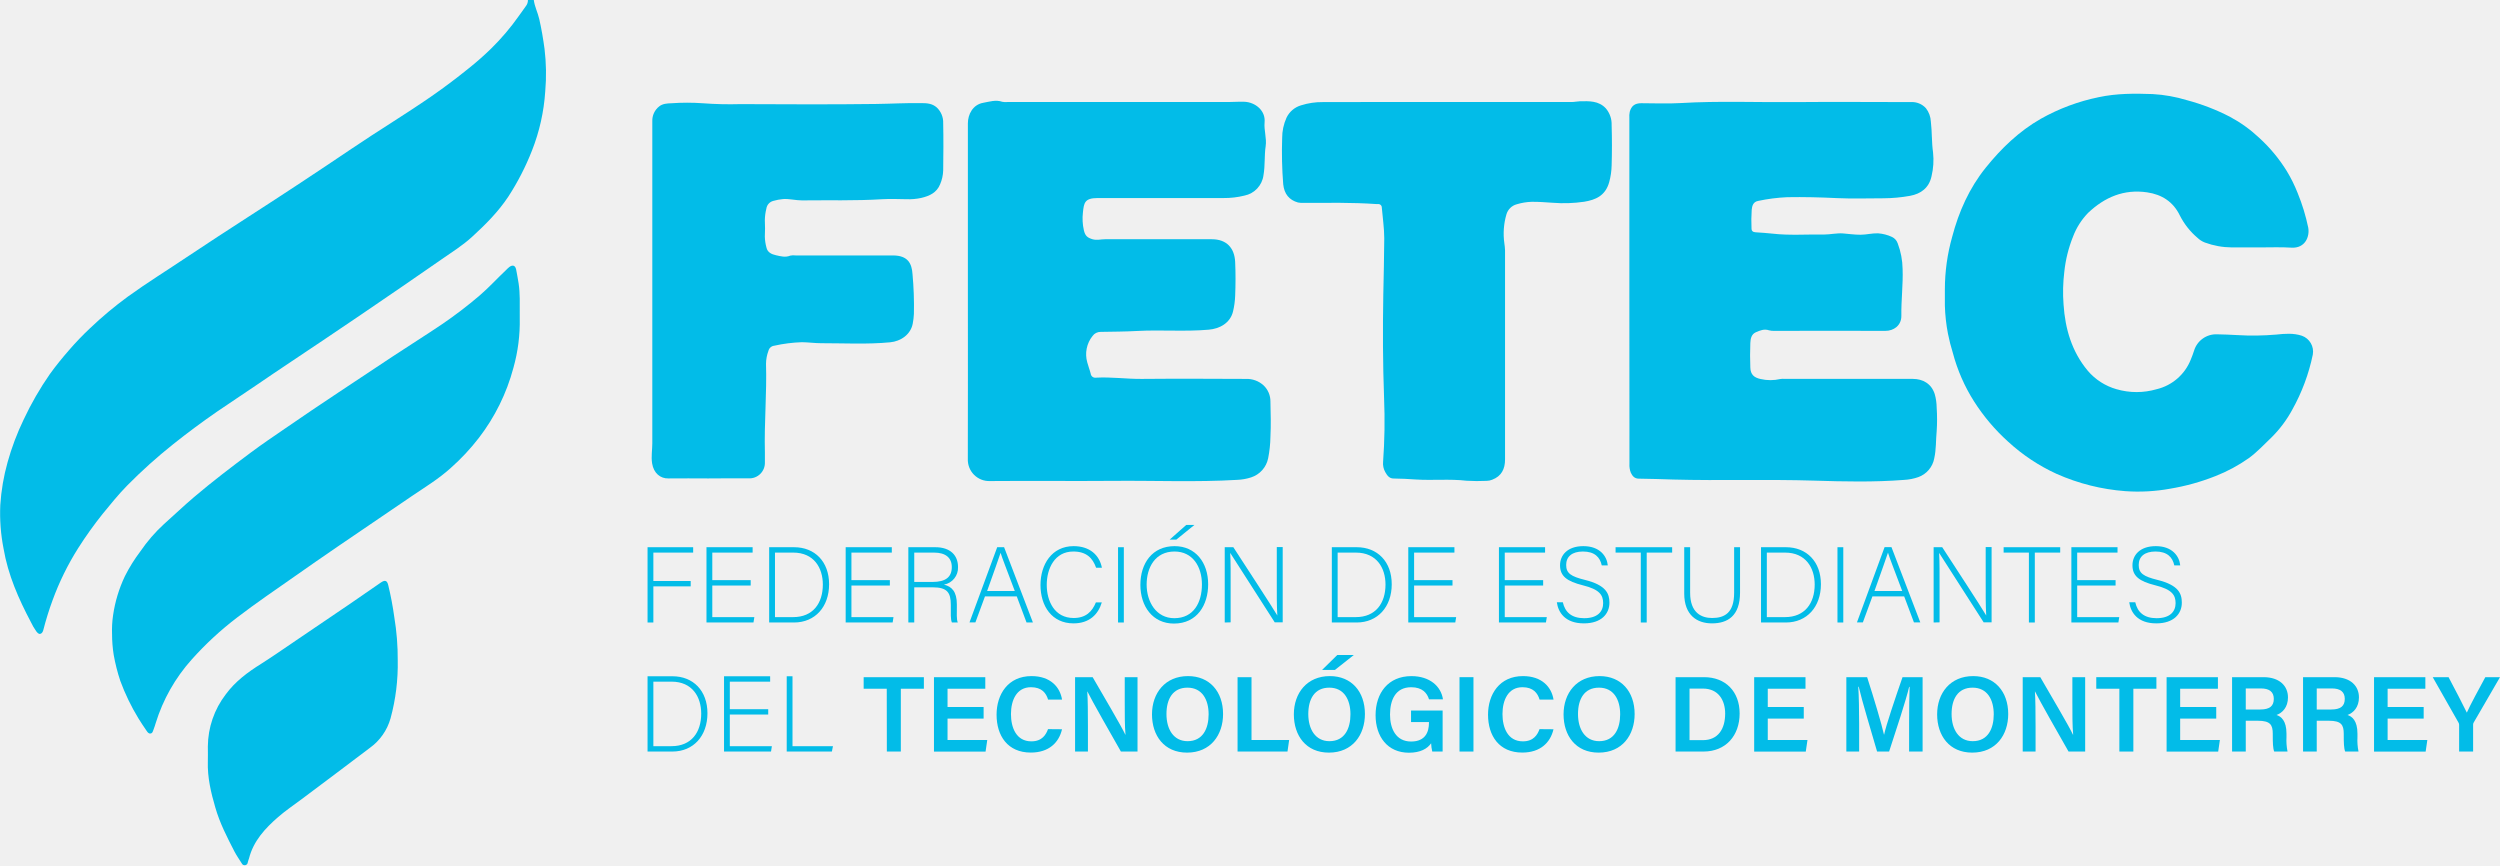
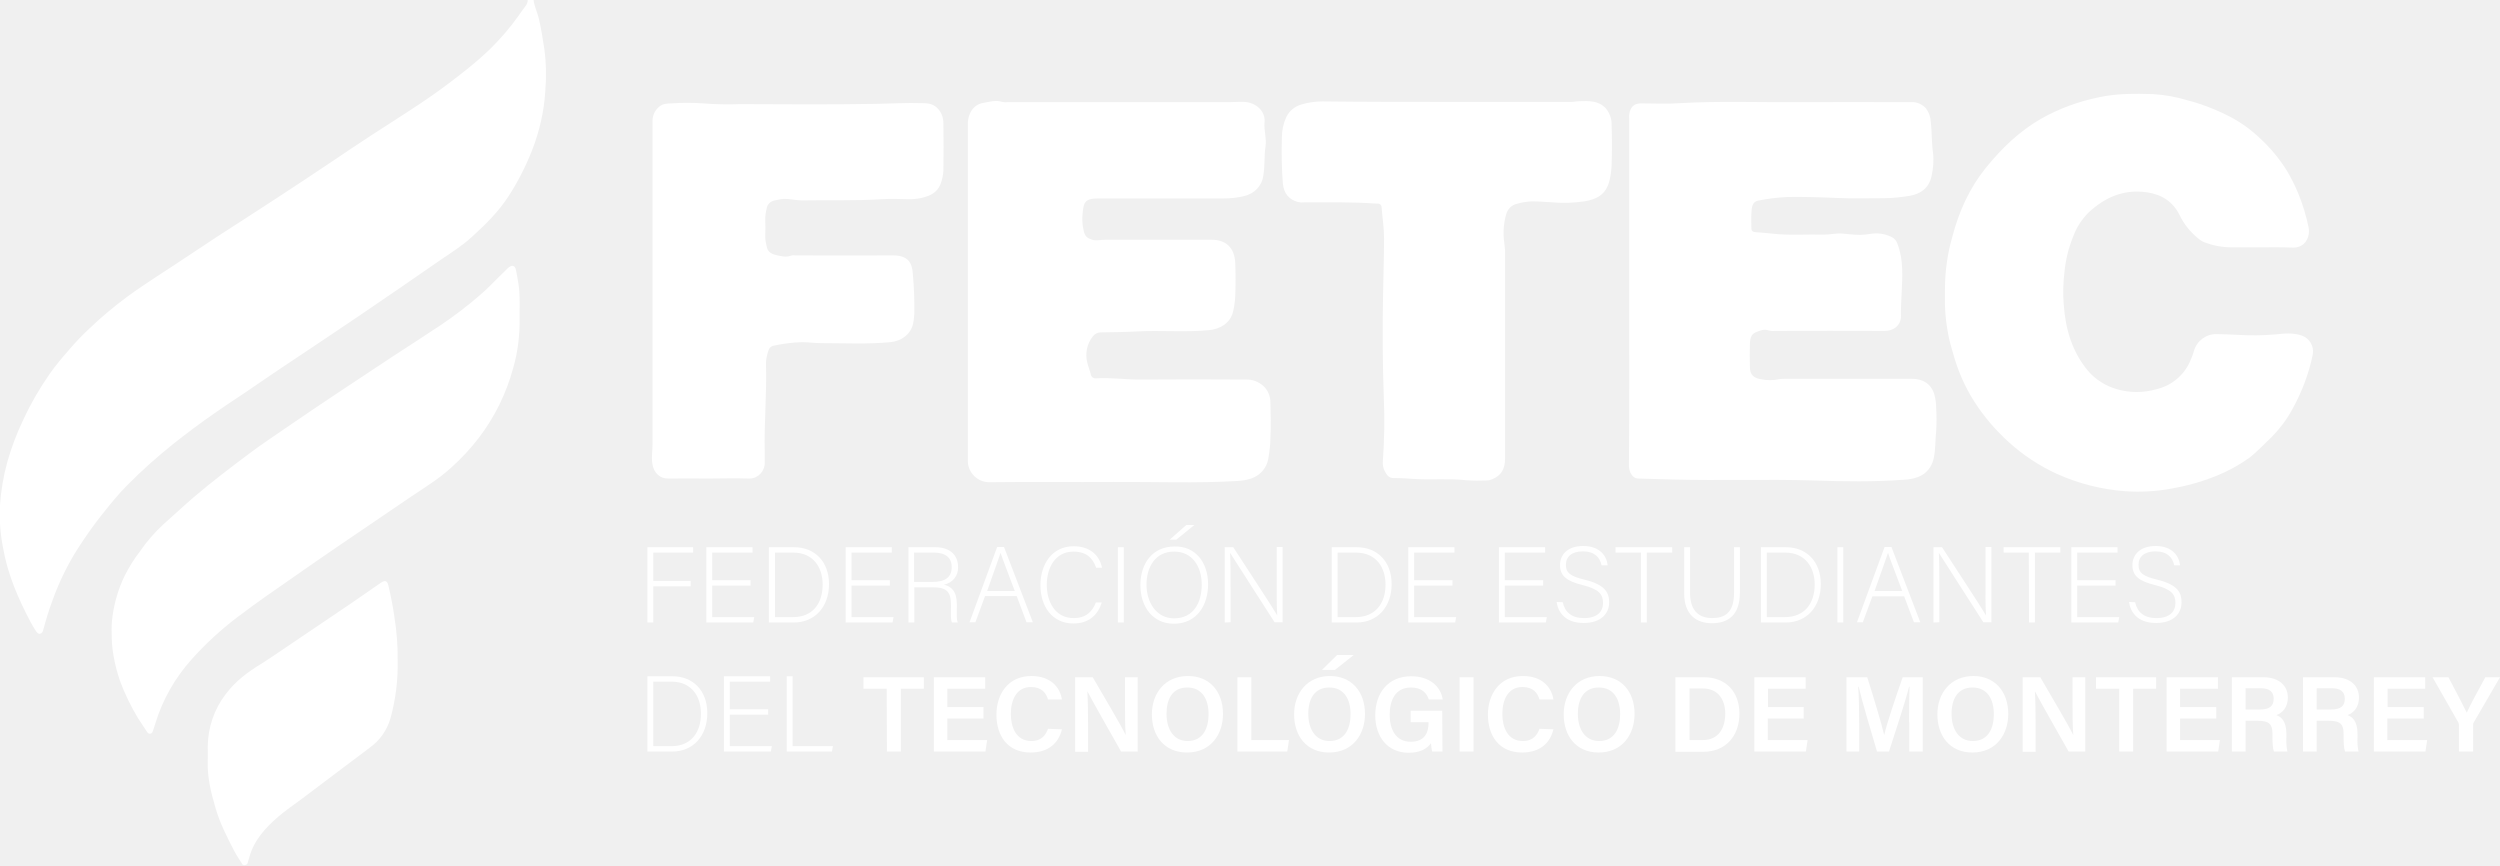
- <svg xmlns="http://www.w3.org/2000/svg" viewBox="0 0 1022.86 354.01">
-   <defs>
-     <style>.cls-1{fill:#02bce8;}</style>
-   </defs>
-   <g id="Capa_2" data-name="Capa 2">
-     <g id="Capa_1-2" data-name="Capa 1">
-       <path class="cls-1" d="M223.08,37.42a80.07,80.07,0,0,1-5.39,24.1A104.44,104.44,0,0,1,208,80.41c-4.13,6.25-9.39,11.5-14.86,16.5-3.81,3.48-8.22,6.26-12.47,9.2q-16.4,11.39-32.89,22.59c-4.88,3.31-9.78,6.59-14.66,9.9-9.31,6.3-18.71,12.45-28,18.83-5.45,3.75-11,7.32-16.45,11.08-6.09,4.22-12,8.6-17.82,13.24A211.17,211.17,0,0,0,52,198.69c-3.58,3.65-6.77,7.61-10,11.56a160,160,0,0,0-10,14,111.36,111.36,0,0,0-10.52,21.41,124.93,124.93,0,0,0-3.75,12.08c-.2.75-.54,1.42-1.25,1.6s-1.27-.58-1.69-1.11a24.67,24.67,0,0,1-2.16-3.72C7.6,245,3.28,235.2,1.45,224.43a75,75,0,0,1-1.33-17.8,84.83,84.83,0,0,1,3-17.57A104.26,104.26,0,0,1,9.7,171.63,126.37,126.37,0,0,1,20.44,153c2.42-3.35,5-6.53,7.75-9.68a117.71,117.71,0,0,1,8.62-9,154.81,154.81,0,0,1,15.55-13c7.82-5.65,16-10.71,24-16.08Q89,96.82,101.78,88.6,123,74.94,143.89,60.83c10.76-7.28,21.89-14,32.57-21.38C181.69,35.83,186.78,32,191.72,28a119.48,119.48,0,0,0,9.3-8.2A96.46,96.46,0,0,0,212.28,6.53c.9-1.32,1.84-2.6,2.78-3.89A3.94,3.94,0,0,0,216,0h2.4c.34,2.71,1.63,5.15,2.23,7.79.92,4,1.6,8.08,2.16,12.18A84.2,84.2,0,0,1,223.08,37.42Z" />
-       <path class="cls-1" d="M666.64,118.88q0-35.25,0-70.51a9.63,9.63,0,0,1,.16-2.62c.66-2.42,2.07-3.52,4.71-3.52,5.35,0,10.73.26,16.07-.06,15.73-.94,31.47-.25,47.2-.4s31.35,0,47,0A7.65,7.65,0,0,1,788,44.3a9.64,9.64,0,0,1,2,5.5c.51,4.18.3,8.41.9,12.59a28.51,28.51,0,0,1-.63,9.74c-1,4.65-4.25,7.17-8.82,8a63.26,63.26,0,0,1-10.91,1c-6.31,0-12.64.23-18.95-.07-6.78-.33-13.55-.5-20.33-.38a71.88,71.88,0,0,0-12,1.54c-2,.38-2.41,2.11-2.56,3.58a70,70,0,0,0-.08,7.67c0,1.1.64,1.5,1.68,1.57,2.3.16,4.62.29,6.89.55,7,.81,14,.24,21.06.37,2.61,0,5.21-.65,7.85-.45,2.38.19,4.73.54,7.14.53s4.72-.65,7.13-.58a16.18,16.18,0,0,1,5.74,1.49,4.5,4.5,0,0,1,2.33,2.63,30.92,30.92,0,0,1,2,10.48c.23,6.38-.61,12.74-.51,19.13.06,4-3.18,6.19-6.5,6.18-15.11-.07-30.23,0-45.34,0a7.09,7.09,0,0,1-2.37-.24c-1.89-.66-3.64.09-5.3.8-1.88.81-2.21,2.69-2.28,4.43-.14,3.35-.13,6.72,0,10.07.09,2.76,1.48,4.08,4.22,4.65a17.75,17.75,0,0,0,8,0,7.58,7.58,0,0,1,1.91-.06q26.15,0,52.3,0c4.16,0,7.6,1.92,9,6.17a21.14,21.14,0,0,1,.81,5.62,71.36,71.36,0,0,1,0,9.59c-.36,3.71-.17,7.49-1,11.14a10.09,10.09,0,0,1-6.54,7.68,21.07,21.07,0,0,1-5.83,1.13c-12.21.95-24.45.69-36.64.3-19.26-.6-38.52.07-57.76-.45-4.69-.13-9.4-.32-14.1-.36-1.73,0-2.6-1.05-3.25-2.39a8.46,8.46,0,0,1-.58-3.74Q666.65,154.26,666.64,118.88Z" />
-       <path class="cls-1" d="M396,119.06c0-22.86,0-45.73,0-68.59,0-3.64,2-7.66,6.31-8.42,2.52-.44,5.11-1.34,7.76-.4a7,7,0,0,0,2.15.09H502.6c2.2,0,4.38-.2,6.6-.1,4.38.2,8.65,3.6,8.2,8.38-.31,3.28.92,6.51.44,9.77-.59,3.94-.19,7.93-.89,11.88a9.79,9.79,0,0,1-7.8,8.36,34.2,34.2,0,0,1-8.49,1q-25.79.06-51.58,0c-5.31,0-5.6,2-6,5.82a21.57,21.57,0,0,0,.38,7.37c.54,2.26,1.38,3,3.51,3.66,1.79.52,3.45,0,5.17,0,3,0,5.92,0,8.88,0,11.59,0,23.19,0,34.78,0,6.09,0,9.3,3.63,9.56,9.29.21,4.63.19,9.28,0,13.91a32.88,32.88,0,0,1-.87,6.35c-1.17,4.77-5.46,7.07-9.94,7.46-9.74.85-19.49,0-29.21.52-5,.28-10,.29-15.05.38a4,4,0,0,0-3.28,1.67,12,12,0,0,0-2.16,10.81c.39,1.56,1,3,1.39,4.57a1.89,1.89,0,0,0,2.2,1.68c6.22-.35,12.42.56,18.65.51,14.23-.13,28.47-.06,42.7,0a10.15,10.15,0,0,1,7.21,2.66,9,9,0,0,1,2.79,6.66c.11,4.79.25,9.6,0,14.38a48.68,48.68,0,0,1-.93,8.75,10.35,10.35,0,0,1-7,7.85,21.25,21.25,0,0,1-5.62,1c-16.85,1-33.71.26-50.56.41s-33.75-.07-50.62.08a8.74,8.74,0,0,1-9.08-9.1C396.05,164.79,396,141.93,396,119.06Z" />
-       <path class="cls-1" d="M924.63,101.23c-3.83,0-7.67,0-11.51,0a32.54,32.54,0,0,1-11-2,9.09,9.09,0,0,1-3-1.9,29.47,29.47,0,0,1-7.23-9.13c-2.71-5.63-7.34-8.62-13.44-9.51-9.48-1.38-17.34,2-24.09,8.38a28.2,28.2,0,0,0-6.14,9.61,53.51,53.51,0,0,0-3.62,14.52,67.27,67.27,0,0,0-.31,13.37c.66,10,3.38,19.3,9.91,27.12a24,24,0,0,0,11.72,7.54,29.31,29.31,0,0,0,16.5,0,20,20,0,0,0,13.91-12.08c.48-1.18.95-2.37,1.33-3.58a9.44,9.44,0,0,1,9.33-6.79c2.78,0,5.58.21,8.34.32a108.52,108.52,0,0,0,16-.21c3.44-.37,7-.67,10.46.47a6.89,6.89,0,0,1,4.48,7.72,78.9,78.9,0,0,1-8.4,22.54,48.1,48.1,0,0,1-8.41,11.26c-3.06,2.91-5.87,6-9.35,8.55a64.83,64.83,0,0,1-13.64,7.35,90.51,90.51,0,0,1-18.59,5.17,73.16,73.16,0,0,1-18.33,1,84.78,84.78,0,0,1-28.09-7.06,75.87,75.87,0,0,1-19.8-13.14,80.14,80.14,0,0,1-14-16.53A70.85,70.85,0,0,1,799,144.41a76.43,76.43,0,0,1-2-7.86A70.44,70.44,0,0,1,795.73,125c0-2.24,0-4.48,0-6.72a79.44,79.44,0,0,1,3-21.41c2.7-10.29,7-19.89,13.67-28.2,6.37-7.94,13.71-15,22.59-20.07a81.59,81.59,0,0,1,23.65-8.83c7.34-1.58,14.74-1.55,22.13-1.28a59.65,59.65,0,0,1,14,2.5,87,87,0,0,1,17.59,6.79,56.15,56.15,0,0,1,12,8.63A63.65,63.65,0,0,1,935.63,70a59.16,59.16,0,0,1,4.45,9,80.42,80.42,0,0,1,4.32,14.14c.67,3.65-1.25,8.49-6.81,8.19C933.28,101.05,929,101.23,924.63,101.23Z" />
-       <path class="cls-1" d="M289.78,195.75c-5.44,0-10.88-.08-16.32,0-3.29.07-6-2.14-6.65-6.15-.44-2.82.08-5.52.08-8.28q0-65.83,0-131.67a7.37,7.37,0,0,1,2.76-6.07c1.44-1.19,3.29-1.27,5-1.33a90.12,90.12,0,0,1,12.94,0,147.5,147.5,0,0,0,15.3.35c18.47.07,37,.19,55.42-.06,6.21-.08,12.43-.45,18.65-.35,2.19,0,4.42.11,6.28,1.76a8.34,8.34,0,0,1,2.66,6.42c.14,6.47.09,13,0,19.43a15.64,15.64,0,0,1-1.24,5.56c-1.4,3.51-4.4,4.84-7.78,5.63a24.08,24.08,0,0,1-5.93.52c-3.36-.06-6.73-.19-10.08,0-10.93.68-21.87.34-32.8.48-2.57,0-5-.71-7.62-.55a21,21,0,0,0-4,.74,3.82,3.82,0,0,0-2.9,3.18,20.63,20.63,0,0,0-.62,4.72c.12,2.23.1,4.48,0,6.71a18.17,18.17,0,0,0,.66,4.48c.41,2,2.13,2.77,3.86,3.15,1.92.43,3.87,1,5.88.17a6.07,6.07,0,0,1,2.14-.08c13.28,0,26.55.06,39.83,0,6.29,0,7.77,3.42,8.05,7.67a144.25,144.25,0,0,1,.57,16.24,28.46,28.46,0,0,1-.48,4c-.85,4.42-4.85,7.22-9.25,7.63-9.41.9-18.83.36-28.25.37-2.59,0-5.22-.38-7.85-.41a60.68,60.68,0,0,0-11.32,1.44,2.75,2.75,0,0,0-2.36,2.06,15.54,15.54,0,0,0-1,5.37c.37,12.05-.77,24.09-.46,36.15,0,1.36,0,2.72,0,4.08a6.35,6.35,0,0,1-6.62,6.61C300.81,195.64,295.29,195.75,289.78,195.75Z" />
-       <path class="cls-1" d="M592.44,41.74h50.62c1.12,0,2.24-.27,3.31-.3,3.79-.07,7.69-.28,10.65,2.9a10,10,0,0,1,2.37,6.85q.25,8.27,0,16.54a27.89,27.89,0,0,1-1,6.81c-1.57,5.57-5.54,7.22-10.23,8a57.26,57.26,0,0,1-12.88.42c-2.86-.19-5.72-.42-8.58-.39a23.38,23.38,0,0,0-6.1,1,6,6,0,0,0-4.26,4.16,28,28,0,0,0-.84,11.82,26.77,26.77,0,0,1,.28,2.84q0,42.81,0,85.62c0,3.84-1.44,6.82-5.27,8.27a6.15,6.15,0,0,1-2.32.46,73.8,73.8,0,0,1-8.15-.05c-6.94-.81-13.89-.06-20.81-.51-3-.2-6-.38-9.06-.4-1.81,0-2.66-1.32-3.4-2.63a7.08,7.08,0,0,1-.89-4.15,229.32,229.32,0,0,0,.41-26.08c-.53-14.14-.56-28.27-.32-42.39.14-7.66.36-15.31.39-23,0-4.22-.66-8.39-1-12.59a1.43,1.43,0,0,0-1.56-1.45c-.24,0-.48,0-.72,0C553.2,82.8,543.3,83,533.4,83a9.12,9.12,0,0,1-2.38-.16c-3.49-1-5.58-3.39-6-7.46a167.61,167.61,0,0,1-.43-18.88,20.12,20.12,0,0,1,1.77-8.33,9.59,9.59,0,0,1,6-5.09,28.48,28.48,0,0,1,8.92-1.31C558.38,41.71,575.41,41.74,592.44,41.74Z" />
-       <path class="cls-1" d="M212.65,128.5c0,.56,0,1.12,0,1.68a69.45,69.45,0,0,1-2.58,20.28,81.42,81.42,0,0,1-14.18,28.75,89.42,89.42,0,0,1-11.43,12.22c-4.83,4.4-10.44,7.81-15.85,11.47Q153.27,213.27,138,223.73q-8.77,6-17.47,12.12c-7.89,5.52-15.85,10.94-23.5,16.79a133,133,0,0,0-18.6,17.2,69.71,69.71,0,0,0-14.72,26c-.26.84-.51,1.69-.84,2.5s-.4,1.69-1.36,1.78c-.79.08-1.24-.69-1.63-1.26-1.14-1.63-2.23-3.3-3.28-5a87.47,87.47,0,0,1-7.37-15.25A75.44,75.44,0,0,1,46.53,268a53.59,53.59,0,0,1-.68-8.53,41.47,41.47,0,0,1,.43-7.83,55.7,55.7,0,0,1,4.83-15.91,65.39,65.39,0,0,1,6.32-10.14,64.52,64.52,0,0,1,9.68-11.18c4.11-3.64,8.06-7.45,12.25-11,7.52-6.39,15.37-12.37,23.27-18.26,4.65-3.48,9.48-6.72,14.26-10,14.36-9.92,29-19.46,43.51-29.13,6.71-4.45,13.54-8.7,20.21-13.2a174.52,174.52,0,0,0,15.72-12c3.77-3.23,7.08-6.91,10.69-10.3a14.36,14.36,0,0,1,1.4-1.3c1.38-1,2.42-.6,2.76,1.07.38,1.86.68,3.74,1,5.62C212.83,120.05,212.62,124.28,212.65,128.5Z" />
-       <path class="cls-1" d="M162.73,270.14a84.09,84.09,0,0,1-2.93,23.74A22.32,22.32,0,0,1,151.31,306c-9.29,7.09-18.69,14.05-28,21.06-3.18,2.38-6.5,4.61-9.49,7.21-5.34,4.65-10.12,9.78-11.94,16.95-.14.54-.41,1.05-.5,1.59a1.29,1.29,0,0,1-2.47.43c-1-1.61-2.13-3.19-3-4.88-3-5.81-6-11.64-7.82-18-1.79-6.13-3.25-12.29-3.05-18.74.07-2.07,0-4.15,0-6.23a35.38,35.38,0,0,1,7.33-21.3c3.89-5.3,9-9.08,14.55-12.54,4.71-3,9.28-6.18,13.89-9.31Q132,254.64,143.28,247c4.21-2.87,8.37-5.81,12.58-8.68,1.7-1.15,2.54-.83,3,1.14a131.61,131.61,0,0,1,2.47,13.08A103.64,103.64,0,0,1,162.73,270.14Z" />
-       <path class="cls-1" d="M264.94,223.89H283.6v2.2H267.32v11.62h15.27v2.2H267.32v14.78h-2.38Z" />
-       <path class="cls-1" d="M307.14,239.56H291.43v12.93h17.21l-.36,2.2H289.05v-30.8h18.88v2.2h-16.5v11.27h15.71Z" />
-       <path class="cls-1" d="M314.7,223.89h10.21c8.45,0,14.31,5.9,14.31,15.14s-5.72,15.66-14.35,15.66H314.7Zm2.38,28.6h7.44c8.14,0,12.14-5.72,12.14-13.33,0-6.78-3.6-13.07-12.14-13.07h-7.44Z" />
-       <path class="cls-1" d="M364.08,239.56H348.36v12.93h17.21l-.35,2.2H346v-30.8h18.88v2.2H348.36v11.27h15.72Z" />
-       <path class="cls-1" d="M374.06,240.3v14.39h-2.42v-30.8h11.05c6.07,0,9.28,3.26,9.28,8.1a7,7,0,0,1-5.76,7.21c3.16.75,5.28,2.82,5.28,8.06v1.19c0,2.15-.18,5.06.39,6.24h-2.42c-.57-1.32-.44-3.78-.44-6.42v-.79c0-5.06-1.49-7.18-7.39-7.18Zm0-2.2h7.44c5.41,0,7.92-2,7.92-6.07,0-3.78-2.47-5.94-7.26-5.94h-8.1Z" />
-       <path class="cls-1" d="M403,244l-3.92,10.65h-2.42L408,223.89h2.82l11.79,30.8H420L416,244Zm12.19-2.2c-3.43-9.15-5.19-13.55-5.81-15.62h0c-.75,2.33-2.73,7.79-5.5,15.62Z" />
-       <path class="cls-1" d="M450.8,246.46c-1.45,4.89-5.06,8.59-11.58,8.59-8.84,0-13.51-7.05-13.51-15.71,0-8.32,4.58-15.89,13.56-15.89,6.64,0,10.56,3.7,11.57,8.84h-2.37c-1.41-4-4-6.64-9.33-6.64-7.66,0-10.87,7-10.87,13.64s3.17,13.56,11,13.56c5,0,7.57-2.6,9.11-6.39Z" />
-       <path class="cls-1" d="M459.81,223.89v30.8h-2.37v-30.8Z" />
-       <path class="cls-1" d="M494.31,239.07c0,8.41-4.49,16.06-14,16.06-8.67,0-13.73-7-13.73-15.84s4.88-15.84,14-15.84C489.08,223.45,494.31,230.09,494.31,239.07Zm-25.17.09c0,7.09,3.92,13.77,11.31,13.77,8,0,11.31-6.51,11.31-13.81s-3.78-13.47-11.22-13.47C472.62,225.65,469.14,232.21,469.14,239.16Zm19.54-24.38-7.39,6h-2.73l6.78-6Z" />
-       <path class="cls-1" d="M501.09,254.69v-30.8h3.52c4.79,7.39,16.06,24.6,18,27.94h0c-.27-4.44-.22-9-.22-14v-14h2.42v30.8h-3.26c-4.57-7.12-16-25-18.22-28.42h0c.22,4,.18,8.53.18,14.12v14.3Z" />
-       <path class="cls-1" d="M544.91,223.89h10.21c8.45,0,14.3,5.9,14.3,15.14s-5.72,15.66-14.35,15.66H544.91Zm2.38,28.6h7.43c8.14,0,12.15-5.72,12.15-13.33,0-6.78-3.61-13.07-12.15-13.07h-7.43Z" />
-       <path class="cls-1" d="M594.28,239.56H578.57v12.93h17.21l-.36,2.2H576.19v-30.8h18.88v2.2h-16.5v11.27h15.71Z" />
-       <path class="cls-1" d="M631.37,239.56H615.66v12.93h17.21l-.36,2.2H613.28v-30.8h18.88v2.2h-16.5v11.27h15.71Z" />
-       <path class="cls-1" d="M639.42,246.42c.92,4.09,3.65,6.51,8.71,6.51,5.64,0,7.79-2.81,7.79-6.16s-1.54-5.63-8.32-7.3c-6.51-1.63-9.32-3.74-9.32-8.19,0-4.05,2.94-7.83,9.54-7.83,6.78,0,9.64,4.14,10,7.88h-2.47c-.7-3.3-2.86-5.68-7.7-5.68-4.44,0-6.86,2.07-6.86,5.5s2,4.71,7.7,6.12c8.67,2.15,10,5.63,10,9.33,0,4.53-3.31,8.45-10.43,8.45-7.71,0-10.52-4.49-11.09-8.63Z" />
-       <path class="cls-1" d="M671.32,226.09H661v-2.2h23.15v2.2H673.74v28.6h-2.42Z" />
-       <path class="cls-1" d="M691.51,223.89v18.66c0,8.18,4.63,10.3,9,10.3,5.15,0,9-2.16,9-10.3V223.89h2.42v18.53c0,9.63-5.11,12.63-11.49,12.63-6.07,0-11.35-3.3-11.35-12.24V223.89Z" />
-       <path class="cls-1" d="M720.51,223.89h10.21c8.45,0,14.3,5.9,14.3,15.14s-5.72,15.66-14.34,15.66H720.51Zm2.38,28.6h7.43c8.14,0,12.15-5.72,12.15-13.33,0-6.78-3.61-13.07-12.15-13.07h-7.43Z" />
-       <path class="cls-1" d="M754.17,223.89v30.8h-2.38v-30.8Z" />
-       <path class="cls-1" d="M766.09,244l-3.91,10.65h-2.42l11.31-30.8h2.81l11.8,30.8h-2.6l-4-10.65Zm12.19-2.2c-3.43-9.15-5.19-13.55-5.8-15.62h-.05c-.75,2.33-2.73,7.79-5.5,15.62Z" />
-       <path class="cls-1" d="M791.13,254.69v-30.8h3.52c4.8,7.39,16.06,24.6,18,27.94h0c-.26-4.44-.22-9-.22-14v-14h2.42v30.8h-3.25c-4.58-7.12-16-25-18.22-28.42h0c.22,4,.18,8.53.18,14.12v14.3Z" />
-       <path class="cls-1" d="M830.11,226.09H819.77v-2.2h23.15v2.2H832.53v28.6h-2.42Z" />
-       <path class="cls-1" d="M865.58,239.56H849.87v12.93h17.21l-.36,2.2H847.49v-30.8h18.88v2.2h-16.5v11.27h15.71Z" />
-       <path class="cls-1" d="M873.63,246.42c.92,4.09,3.65,6.51,8.71,6.51,5.63,0,7.79-2.81,7.79-6.16s-1.54-5.63-8.32-7.3c-6.51-1.63-9.33-3.74-9.33-8.19,0-4.05,2.95-7.83,9.55-7.83,6.78,0,9.64,4.14,10,7.88H889.6c-.7-3.3-2.86-5.68-7.7-5.68-4.44,0-6.86,2.07-6.86,5.5s2,4.71,7.7,6.12c8.67,2.15,9.94,5.63,9.94,9.33,0,4.53-3.3,8.45-10.43,8.45-7.7,0-10.51-4.49-11.09-8.63Z" />
-       <path class="cls-1" d="M264.94,276.69h10.21c8.45,0,14.3,5.9,14.3,15.14s-5.72,15.66-14.34,15.66H264.94Zm2.38,28.6h7.43c8.15,0,12.15-5.72,12.15-13.33,0-6.78-3.61-13.07-12.15-13.07h-7.43Z" />
-       <path class="cls-1" d="M314.31,292.36H298.6v12.93h17.21l-.35,2.2H296.23v-30.8H315.1v2.2H298.6v11.27h15.71Z" />
-       <path class="cls-1" d="M321.88,276.69h2.37v28.6H340.8l-.44,2.2H321.88Z" />
-       <path class="cls-1" d="M362.81,281.79h-9.45v-4.73H378v4.73h-9.43v25.7h-5.72Z" />
-       <path class="cls-1" d="M402.44,294H387.68v8.77h16.25l-.69,4.73H382.13V277.06h21v4.73H387.68v7.47h14.76Z" />
-       <path class="cls-1" d="M434.52,298.37c-1.27,5.5-5.4,9.54-12.78,9.54-9.46,0-14-6.86-14-15.5,0-8.31,4.67-15.79,14.29-15.79,7.79,0,11.7,4.53,12.5,9.62h-5.71c-.79-2.68-2.61-5.07-7-5.07-5.87,0-8.19,5.29-8.19,11,0,5.43,2.09,11.15,8.36,11.15,4.43,0,6-2.81,6.8-5Z" />
-       <path class="cls-1" d="M439.86,307.49V277.06h7.19c4,6.93,11.86,20.22,13.37,23.53h.07c-.32-3.42-.31-8.54-.31-13.53v-10h5.23v30.43h-6.8c-3.53-6.17-12-21.06-13.69-24.54h-.07c.22,2.94.27,8.82.27,14.28v10.26Z" />
-       <path class="cls-1" d="M500.41,292.15c0,8.44-5,15.78-14.73,15.78-9.35,0-14.35-6.93-14.35-15.65s5.38-15.66,14.75-15.66C494.87,276.62,500.41,282.93,500.41,292.15Zm-23.16,0c0,6.16,2.86,11.1,8.65,11.1,6.27,0,8.6-5.22,8.6-11,0-6-2.65-10.9-8.66-10.9S477.25,286,477.25,292.14Z" />
-       <path class="cls-1" d="M506.34,277.06h5.71v25.7h15.4l-.68,4.73H506.34Z" />
-       <path class="cls-1" d="M558.45,292.15c0,8.44-5,15.78-14.74,15.78-9.35,0-14.34-6.93-14.34-15.65s5.37-15.66,14.74-15.66C552.9,276.62,558.45,282.93,558.45,292.15Zm-23.17,0c0,6.16,2.87,11.1,8.66,11.1,6.27,0,8.59-5.22,8.59-11,0-6-2.64-10.9-8.66-10.9S535.28,286,535.28,292.14ZM553.89,268l-7.7,6.09h-5.26l6.2-6.09Z" />
-       <path class="cls-1" d="M590.24,307.49H586a16.57,16.57,0,0,1-.46-3.38c-1.56,2.23-4.41,3.86-9.08,3.86-8.81,0-13.65-6.67-13.65-15.34,0-9.13,5.21-16,14.66-16,7.57,0,12.13,4.22,12.91,9.49h-5.71c-.77-2.5-2.66-4.94-7.29-4.94-6.53,0-8.66,5.36-8.66,11.21,0,5.59,2.31,11,8.63,11,6,0,7.3-4.12,7.3-7.67v-.29h-7.33v-4.73h12.92Z" />
-       <path class="cls-1" d="M602.86,277.06v30.43h-5.71V277.06Z" />
-       <path class="cls-1" d="M635.6,298.37c-1.27,5.5-5.41,9.54-12.78,9.54-9.46,0-14-6.86-14-15.5,0-8.31,4.67-15.79,14.3-15.79,7.78,0,11.7,4.53,12.5,9.62h-5.71c-.79-2.68-2.62-5.07-7-5.07-5.86,0-8.18,5.29-8.18,11,0,5.43,2.09,11.15,8.36,11.15,4.43,0,6-2.81,6.8-5Z" />
-       <path class="cls-1" d="M668.8,292.15c0,8.44-4.95,15.78-14.74,15.78-9.35,0-14.34-6.93-14.34-15.65s5.37-15.66,14.74-15.66C663.25,276.62,668.8,282.93,668.8,292.15Zm-23.17,0c0,6.16,2.87,11.1,8.66,11.1,6.27,0,8.59-5.22,8.59-11,0-6-2.64-10.9-8.66-10.9S645.63,286,645.63,292.14Z" />
-       <path class="cls-1" d="M685.55,277.06h11.66c8.76,0,14.55,5.84,14.55,14.86s-5.63,15.57-14.78,15.57H685.55Zm5.71,25.77h5.43c6.29,0,9.15-4.61,9.15-10.87,0-5.33-2.65-10.23-9.12-10.23h-5.46Z" />
-       <path class="cls-1" d="M738,294H723.27v8.77h16.25l-.7,4.73H717.71V277.06h21v4.73H723.27v7.47H738Z" />
-       <path class="cls-1" d="M781.1,295.54c0-5.34.07-11.14.21-14.5h-.2c-1.38,5.77-5.07,16.91-8.19,26.45H768c-2.36-8.14-6.18-20.75-7.52-26.52h-.19c.26,3.55.37,10,.37,15.2v11.32h-5.24V277.06h8.5c2.74,8.46,5.94,19.2,6.9,23.51h.06c.73-3.64,4.64-15.23,7.53-23.51h8.21v30.43H781.1Z" />
-       <path class="cls-1" d="M821.65,292.15c0,8.44-4.95,15.78-14.74,15.78-9.34,0-14.34-6.93-14.34-15.65s5.38-15.66,14.75-15.66C816.1,276.62,821.65,282.93,821.65,292.15Zm-23.17,0c0,6.16,2.87,11.1,8.66,11.1,6.27,0,8.59-5.22,8.59-11,0-6-2.64-10.9-8.66-10.9S798.48,286,798.48,292.14Z" />
-       <path class="cls-1" d="M827.58,307.49V277.06h7.19c4,6.93,11.87,20.22,13.37,23.53h.08c-.33-3.42-.32-8.54-.32-13.53v-10h5.23v30.43h-6.8c-3.53-6.17-12-21.06-13.69-24.54h-.07c.22,2.94.27,8.82.27,14.28v10.26Z" />
-       <path class="cls-1" d="M867.13,281.79h-9.45v-4.73h24.6v4.73h-9.43v25.7h-5.72Z" />
-       <path class="cls-1" d="M906.76,294H892v8.77h16.25l-.69,4.73H886.45V277.06h21v4.73H892v7.47h14.76Z" />
-       <path class="cls-1" d="M918.84,294.89v12.6h-5.6V277.06h12.87c6.51,0,10,3.57,10,8.28,0,4-2.24,6.32-4.69,7.19,1.84.59,4.08,2.26,4.08,7.65v1.44a23.06,23.06,0,0,0,.43,5.87h-5.45c-.54-1.32-.59-3.63-.59-6.73v-.51c0-3.68-1-5.36-6.07-5.36Zm0-4.6h5.9c4,0,5.57-1.5,5.57-4.35s-1.78-4.27-5.31-4.27h-6.16Z" />
-       <path class="cls-1" d="M947.88,294.89v12.6h-5.6V277.06h12.87c6.51,0,10,3.57,10,8.28,0,4-2.24,6.32-4.69,7.19,1.84.59,4.08,2.26,4.08,7.65v1.44a23.06,23.06,0,0,0,.43,5.87h-5.45c-.54-1.32-.59-3.63-.59-6.73v-.51c0-3.68-1-5.36-6.07-5.36Zm0-4.6h5.9c4,0,5.57-1.5,5.57-4.35s-1.78-4.27-5.31-4.27h-6.16Z" />
-       <path class="cls-1" d="M991.63,294H976.88v8.77h16.25l-.69,4.73H971.32V277.06h21v4.73H976.88v7.47h14.75Z" />
-       <path class="cls-1" d="M1006.14,307.49V296.6a1.67,1.67,0,0,0-.24-.92l-10.57-18.62h6.48c2.49,4.71,6,11.42,7.48,14.51,1.32-3,5.07-9.93,7.57-14.51h6l-10.78,18.58a1.49,1.49,0,0,0-.22.91v10.94Z" />
+ <svg xmlns="http://www.w3.org/2000/svg" version="1.1" id="Capa_1" x="0px" y="0px" viewBox="0 0 1022.9 354" style="enable-background:new 0 0 1022.9 354;" xml:space="preserve">
+   <style type="text/css">
+ 	.st0{fill:#FFFFFF;}
+ </style>
+   <g id="Capa_2_1_">
+     <g id="Capa_1-2">
+       <path class="st0" d="M223.1,37.4c-0.5,8.3-2.4,16.4-5.4,24.1c-2.6,6.6-5.8,12.9-9.7,18.9c-4.1,6.3-9.4,11.5-14.9,16.5    c-3.8,3.5-8.2,6.3-12.5,9.2c-10.9,7.6-21.9,15.1-32.9,22.6c-4.9,3.3-9.8,6.6-14.7,9.9c-9.3,6.3-18.7,12.4-28,18.8    c-5.4,3.8-11,7.3-16.4,11.1c-6.1,4.2-12,8.6-17.8,13.2c-6.6,5.3-12.9,10.9-18.8,16.9c-3.6,3.6-6.8,7.6-10,11.6    c-3.6,4.5-6.9,9.2-10,14c-4.3,6.7-7.8,13.9-10.5,21.4c-1.5,4-2.7,8-3.8,12.1c-0.2,0.8-0.5,1.4-1.3,1.6s-1.3-0.6-1.7-1.1    c-0.8-1.2-1.5-2.4-2.2-3.7c-5-9.5-9.3-19.3-11.2-30.1c-1.2-5.9-1.6-11.8-1.3-17.8c0.4-5.9,1.4-11.8,3-17.6    c1.7-6,3.9-11.8,6.6-17.4c3-6.5,6.6-12.7,10.7-18.6c2.4-3.4,5-6.5,7.8-9.7c2.7-3.2,5.6-6.2,8.6-9c4.9-4.7,10.1-9,15.5-13    c7.8-5.7,16-10.7,24-16.1c8.4-5.6,16.9-11.2,25.4-16.6c14.1-9.1,28.2-18.4,42.1-27.8c10.8-7.3,21.9-14,32.6-21.4    c5.2-3.6,10.3-7.5,15.3-11.5c3.2-2.6,6.3-5.3,9.3-8.2c4.1-4.1,7.9-8.5,11.3-13.3c0.9-1.3,1.8-2.6,2.8-3.9c0.6-0.7,1-1.7,0.9-2.6    h2.4c0.3,2.7,1.6,5.2,2.2,7.8c0.9,4,1.6,8.1,2.2,12.2C223.5,25.8,223.6,31.6,223.1,37.4z" />
+       <path class="st0" d="M666.6,118.9c0-23.5,0-47,0-70.5c-0.1-0.9,0-1.8,0.2-2.6c0.7-2.4,2.1-3.5,4.7-3.5c5.3,0,10.7,0.3,16.1-0.1    c15.7-0.9,31.5-0.3,47.2-0.4s31.3,0,47,0c2.4-0.2,4.6,0.8,6.2,2.5c1.2,1.6,1.9,3.5,2,5.5c0.5,4.2,0.3,8.4,0.9,12.6    c0.4,3.3,0.1,6.6-0.6,9.7c-1,4.7-4.3,7.2-8.8,8c-3.6,0.6-7.3,1-10.9,1c-6.3,0-12.6,0.2-19-0.1c-6.8-0.3-13.5-0.5-20.3-0.4    c-4,0.2-8.1,0.7-12,1.5c-2,0.4-2.4,2.1-2.6,3.6c-0.2,2.6-0.2,5.1-0.1,7.7c0,1.1,0.6,1.5,1.7,1.6c2.3,0.2,4.6,0.3,6.9,0.6    c7,0.8,14,0.2,21.1,0.4c2.6,0,5.2-0.7,7.8-0.4c2.4,0.2,4.7,0.5,7.1,0.5s4.7-0.7,7.1-0.6c2,0.1,3.9,0.6,5.7,1.5    c1.1,0.5,1.9,1.5,2.3,2.6c1.3,3.4,1.9,6.9,2,10.5c0.2,6.4-0.6,12.7-0.5,19.1c0.1,4-3.2,6.2-6.5,6.2c-15.1-0.1-30.2,0-45.3,0    c-0.8,0.1-1.6,0-2.4-0.2c-1.9-0.7-3.6,0.1-5.3,0.8c-1.9,0.8-2.2,2.7-2.3,4.4c-0.1,3.4-0.1,6.7,0,10.1c0.1,2.8,1.5,4.1,4.2,4.6    c2.6,0.6,5.4,0.6,8,0c0.6-0.1,1.3-0.1,1.9-0.1c17.4,0,34.9,0,52.3,0c4.2,0,7.6,1.9,9,6.2c0.5,1.8,0.8,3.7,0.8,5.6    c0.2,3.2,0.2,6.4,0,9.6c-0.4,3.7-0.2,7.5-1,11.1c-0.7,3.5-3.1,6.5-6.5,7.7c-1.9,0.7-3.8,1-5.8,1.1c-12.2,0.9-24.5,0.7-36.6,0.3    c-19.3-0.6-38.5,0.1-57.8-0.4c-4.7-0.1-9.4-0.3-14.1-0.4c-1.7,0-2.6-1.1-3.3-2.4c-0.5-1.2-0.7-2.5-0.6-3.7    C666.7,166.1,666.6,142.5,666.6,118.9z" />
+       <path class="st0" d="M396,119.1c0-22.9,0-45.7,0-68.6c0-3.6,2-7.7,6.3-8.4c2.5-0.4,5.1-1.3,7.8-0.4c0.7,0.1,1.4,0.2,2.1,0.1h90.4    c2.2,0,4.4-0.2,6.6-0.1c4.4,0.2,8.7,3.6,8.2,8.4c-0.3,3.3,0.9,6.5,0.4,9.8c-0.6,3.9-0.2,7.9-0.9,11.9c-0.5,4.2-3.7,7.5-7.8,8.4    c-2.8,0.7-5.6,1-8.5,1c-17.2,0-34.4,0-51.6,0c-5.3,0-5.6,2-6,5.8c-0.3,2.5-0.2,5,0.4,7.4c0.5,2.3,1.4,3,3.5,3.7    c1.8,0.5,3.5,0,5.2,0c3,0,5.9,0,8.9,0c11.6,0,23.2,0,34.8,0c6.1,0,9.3,3.6,9.6,9.3c0.2,4.6,0.2,9.3,0,13.9    c-0.1,2.1-0.4,4.3-0.9,6.3c-1.2,4.8-5.5,7.1-9.9,7.5c-9.7,0.9-19.5,0-29.2,0.5c-5,0.3-10,0.3-15,0.4c-1.3,0-2.5,0.6-3.3,1.7    c-2.4,3-3.2,7.1-2.2,10.8c0.4,1.6,1,3,1.4,4.6c0.1,1,1,1.8,2.1,1.7c0,0,0.1,0,0.1,0c6.2-0.4,12.4,0.6,18.6,0.5    c14.2-0.1,28.5-0.1,42.7,0c2.7-0.1,5.2,0.9,7.2,2.7c1.8,1.7,2.8,4.1,2.8,6.7c0.1,4.8,0.3,9.6,0,14.4c0,2.9-0.4,5.9-0.9,8.8    c-0.7,3.7-3.4,6.7-7,7.9c-1.8,0.6-3.7,0.9-5.6,1c-16.9,1-33.7,0.3-50.6,0.4s-33.8-0.1-50.6,0.1c-4.8,0.2-8.9-3.6-9.1-8.4    c0-0.2,0-0.5,0-0.7C396,164.8,396,141.9,396,119.1z" />
+       <path class="st0" d="M924.6,101.2c-3.8,0-7.7,0-11.5,0c-3.8,0-7.5-0.7-11-2c-1.1-0.4-2.1-1.1-3-1.9c-3-2.5-5.5-5.6-7.2-9.1    c-2.7-5.6-7.3-8.6-13.4-9.5c-9.5-1.4-17.3,2-24.1,8.4c-2.7,2.8-4.8,6-6.1,9.6c-1.9,4.6-3.1,9.5-3.6,14.5    c-0.5,4.4-0.7,8.9-0.3,13.4c0.7,10,3.4,19.3,9.9,27.1c3.1,3.6,7.2,6.2,11.7,7.5c5.4,1.6,11.1,1.6,16.5,0c6.3-1.5,11.5-6,13.9-12.1    c0.5-1.2,1-2.4,1.3-3.6c1.2-4.1,5-6.9,9.3-6.8c2.8,0,5.6,0.2,8.3,0.3c5.3,0.3,10.7,0.3,16-0.2c3.4-0.4,7-0.7,10.5,0.5    c3.2,1.1,5.1,4.4,4.5,7.7c-1.6,7.9-4.5,15.5-8.4,22.5c-2.2,4.1-5.1,7.9-8.4,11.3c-3.1,2.9-5.9,6-9.3,8.6c-4.2,3-8.8,5.5-13.6,7.4    c-6,2.4-12.2,4.1-18.6,5.2c-6,1.1-12.2,1.4-18.3,1c-9.7-0.7-19.2-3.1-28.1-7.1c-7.2-3.3-13.9-7.7-19.8-13.1    c-5.4-4.9-10.1-10.4-14-16.5c-3.9-6.1-6.8-12.8-8.7-19.8c-0.8-2.6-1.5-5.2-2-7.9c-0.7-3.8-1.2-7.7-1.3-11.6c0-2.2,0-4.5,0-6.7    c0-7.2,1-14.4,3-21.4c2.7-10.3,7-19.9,13.7-28.2c6.4-7.9,13.7-15,22.6-20.1c7.4-4.2,15.4-7.1,23.7-8.8c7.3-1.6,14.7-1.5,22.1-1.3    c4.7,0.3,9.4,1.1,14,2.5c6.1,1.6,12,3.9,17.6,6.8c4.4,2.3,8.4,5.2,12,8.6c4.4,4,8.2,8.6,11.3,13.6c1.7,2.9,3.2,5.9,4.5,9    c1.9,4.6,3.3,9.3,4.3,14.1c0.7,3.7-1.3,8.5-6.8,8.2C933.3,101.1,929,101.2,924.6,101.2z" />
+       <path class="st0" d="M289.8,195.8c-5.4,0-10.9-0.1-16.3,0c-3.3,0.1-6-2.1-6.6-6.1c-0.4-2.8,0.1-5.5,0.1-8.3c0-43.9,0-87.8,0-131.7    c-0.1-2.3,0.9-4.6,2.8-6.1c1.4-1.2,3.3-1.3,5-1.3c4.3-0.3,8.6-0.3,12.9,0c5.1,0.4,10.2,0.5,15.3,0.3c18.5,0.1,37,0.2,55.4-0.1    c6.2-0.1,12.4-0.5,18.6-0.3c2.2,0,4.4,0.1,6.3,1.8c1.8,1.7,2.7,4,2.7,6.4c0.1,6.5,0.1,13,0,19.4c-0.1,1.9-0.5,3.8-1.2,5.6    c-1.4,3.5-4.4,4.8-7.8,5.6c-1.9,0.4-3.9,0.6-5.9,0.5c-3.4-0.1-6.7-0.2-10.1,0c-10.9,0.7-21.9,0.3-32.8,0.5c-2.6,0-5-0.7-7.6-0.6    c-1.4,0.1-2.7,0.4-4,0.7c-1.5,0.4-2.7,1.6-2.9,3.2c-0.4,1.5-0.6,3.1-0.6,4.7c0.1,2.2,0.1,4.5,0,6.7c0,1.5,0.3,3,0.7,4.5    c0.4,2,2.1,2.8,3.9,3.2c1.9,0.4,3.9,1,5.9,0.2c0.7-0.2,1.4-0.2,2.1-0.1c13.3,0,26.5,0.1,39.8,0c6.3,0,7.8,3.4,8,7.7    c0.5,5.4,0.7,10.8,0.6,16.2c-0.1,1.3-0.2,2.7-0.5,4c-0.9,4.4-4.9,7.2-9.3,7.6c-9.4,0.9-18.8,0.4-28.3,0.4c-2.6,0-5.2-0.4-7.9-0.4    c-3.8,0.1-7.6,0.6-11.3,1.4c-1.1,0.1-2.1,0.9-2.4,2.1c-0.6,1.7-1,3.5-1,5.4c0.4,12.1-0.8,24.1-0.5,36.2c0,1.4,0,2.7,0,4.1    c0.1,3.5-2.6,6.5-6.1,6.6c-0.2,0-0.4,0-0.5,0C300.8,195.6,295.3,195.8,289.8,195.8z" />
+       <path class="st0" d="M592.4,41.7h50.6c1.1,0,2.2-0.3,3.3-0.3c3.8-0.1,7.7-0.3,10.7,2.9c1.6,1.9,2.5,4.4,2.4,6.8    c0.2,5.5,0.2,11,0,16.5c-0.1,2.3-0.4,4.6-1,6.8c-1.6,5.6-5.5,7.2-10.2,8c-4.3,0.6-8.6,0.8-12.9,0.4c-2.9-0.2-5.7-0.4-8.6-0.4    c-2.1,0.1-4.1,0.4-6.1,1c-2.1,0.5-3.7,2.1-4.3,4.2c-1.1,3.8-1.4,7.9-0.8,11.8c0.1,0.9,0.2,1.9,0.3,2.8c0,28.5,0,57.1,0,85.6    c0,3.8-1.4,6.8-5.3,8.3c-0.7,0.3-1.5,0.5-2.3,0.5c-2.7,0.1-5.4,0.1-8.2-0.1c-6.9-0.8-13.9-0.1-20.8-0.5c-3-0.2-6-0.4-9.1-0.4    c-1.8,0-2.7-1.3-3.4-2.6c-0.7-1.3-1-2.7-0.9-4.1c0.6-8.7,0.8-17.4,0.4-26.1c-0.5-14.1-0.6-28.3-0.3-42.4c0.1-7.7,0.4-15.3,0.4-23    c0-4.2-0.7-8.4-1-12.6c0-0.8-0.6-1.4-1.4-1.5c-0.1,0-0.1,0-0.2,0c-0.2,0-0.5,0-0.7,0c-9.9-0.7-19.8-0.5-29.7-0.5    c-0.8,0.1-1.6,0-2.4-0.2c-3.5-1-5.6-3.4-6-7.5c-0.5-6.3-0.6-12.6-0.4-18.9c0-2.9,0.6-5.7,1.8-8.3c1.2-2.5,3.4-4.3,6-5.1    c2.9-0.9,5.9-1.3,8.9-1.3C558.4,41.7,575.4,41.7,592.4,41.7z" />
+       <path class="st0" d="M212.6,128.5c0,0.6,0,1.1,0,1.7c0.1,6.9-0.7,13.7-2.6,20.3c-2.8,10.4-7.6,20.2-14.2,28.8    c-3.4,4.4-7.2,8.5-11.4,12.2c-4.8,4.4-10.4,7.8-15.9,11.5c-10.2,6.9-20.4,13.9-30.6,20.8c-5.8,4-11.7,8-17.5,12.1    c-7.9,5.5-15.8,10.9-23.5,16.8c-6.7,5.1-13,10.9-18.6,17.2c-6.7,7.5-11.8,16.4-14.7,26c-0.3,0.8-0.5,1.7-0.8,2.5s-0.4,1.7-1.4,1.8    c-0.8,0.1-1.2-0.7-1.6-1.3c-1.1-1.6-2.2-3.3-3.3-5c-2.9-4.8-5.4-9.9-7.4-15.3c-1.2-3.5-2.1-7-2.7-10.6c-0.5-2.8-0.7-5.7-0.7-8.5    c-0.1-2.6,0-5.2,0.4-7.8c0.8-5.5,2.4-10.9,4.8-15.9c1.8-3.6,3.9-7,6.3-10.1c2.8-4.1,6-7.8,9.7-11.2c4.1-3.6,8.1-7.4,12.3-11    c7.5-6.4,15.4-12.4,23.3-18.3c4.7-3.5,9.5-6.7,14.3-10c14.4-9.9,29-19.5,43.5-29.1c6.7-4.4,13.5-8.7,20.2-13.2    c5.5-3.7,10.7-7.7,15.7-12c3.8-3.2,7.1-6.9,10.7-10.3c0.4-0.5,0.9-0.9,1.4-1.3c1.4-1,2.4-0.6,2.8,1.1c0.4,1.9,0.7,3.7,1,5.6    C212.8,120.1,212.6,124.3,212.6,128.5z" />
+       <path class="st0" d="M162.7,270.1c0.2,8-0.8,16-2.9,23.7c-1.4,4.9-4.4,9.2-8.5,12.1c-9.3,7.1-18.7,14-28,21.1    c-3.2,2.4-6.5,4.6-9.5,7.2c-5.3,4.6-10.1,9.8-11.9,17c-0.1,0.5-0.4,1-0.5,1.6c0,0.7-0.7,1.2-1.4,1.2c-0.5,0-0.9-0.3-1.1-0.8    c-1-1.6-2.1-3.2-3-4.9c-3-5.8-6-11.6-7.8-18c-1.8-6.1-3.3-12.3-3.1-18.7c0.1-2.1,0-4.1,0-6.2c0.1-7.7,2.6-15.2,7.3-21.3    c3.9-5.3,9-9.1,14.6-12.5c4.7-3,9.3-6.2,13.9-9.3c7.5-5.1,14.9-10.1,22.5-15.2c4.2-2.9,8.4-5.8,12.6-8.7c1.7-1.1,2.5-0.8,3,1.1    c1,4.3,1.9,8.7,2.5,13.1C162.3,258.4,162.8,264.2,162.7,270.1z" />
+       <path class="st0" d="M264.9,223.9h18.7v2.2h-16.3v11.6h15.3v2.2h-15.3v14.8h-2.4V223.9z" />
+       <path class="st0" d="M307.1,239.6h-15.7v12.9h17.2l-0.4,2.2H289v-30.8h18.9v2.2h-16.5v11.3h15.7L307.1,239.6z" />
+       <path class="st0" d="M314.7,223.9h10.2c8.5,0,14.3,5.9,14.3,15.1s-5.7,15.7-14.4,15.7h-10.2V223.9z M317.1,252.5h7.4    c8.1,0,12.1-5.7,12.1-13.3c0-6.8-3.6-13.1-12.1-13.1h-7.4V252.5z" />
+       <path class="st0" d="M364.1,239.6h-15.7v12.9h17.2l-0.4,2.2H346v-30.8h18.9v2.2h-16.5v11.3h15.7V239.6z" />
+       <path class="st0" d="M374.1,240.3v14.4h-2.4v-30.8h11c6.1,0,9.3,3.3,9.3,8.1c0.2,3.5-2.3,6.6-5.8,7.2c3.2,0.8,5.3,2.8,5.3,8.1v1.2    c0,2.1-0.2,5.1,0.4,6.2h-2.4c-0.6-1.3-0.4-3.8-0.4-6.4v-0.8c0-5.1-1.5-7.2-7.4-7.2L374.1,240.3z M374.1,238.1h7.4    c5.4,0,7.9-2,7.9-6.1c0-3.8-2.5-5.9-7.3-5.9h-8.1V238.1z" />
+       <path class="st0" d="M403,244l-3.9,10.6h-2.4l11.3-30.8h2.8l11.8,30.8H420l-4-10.7H403z M415.2,241.8c-3.4-9.1-5.2-13.6-5.8-15.6    l0,0c-0.8,2.3-2.7,7.8-5.5,15.6H415.2z" />
+       <path class="st0" d="M450.8,246.5c-1.5,4.9-5.1,8.6-11.6,8.6c-8.8,0-13.5-7.1-13.5-15.7c0-8.3,4.6-15.9,13.6-15.9    c6.6,0,10.6,3.7,11.6,8.8h-2.4c-1.4-4-4-6.6-9.3-6.6c-7.7,0-10.9,7-10.9,13.6s3.2,13.6,11,13.6c5,0,7.6-2.6,9.1-6.4L450.8,246.5z" />
+       <path class="st0" d="M459.8,223.9v30.8h-2.4v-30.8H459.8z" />
+       <path class="st0" d="M494.3,239.1c0,8.4-4.5,16.1-14,16.1c-8.7,0-13.7-7-13.7-15.8s4.9-15.8,14-15.8    C489.1,223.4,494.3,230.1,494.3,239.1z M469.1,239.2c0,7.1,3.9,13.8,11.3,13.8c8,0,11.3-6.5,11.3-13.8s-3.8-13.5-11.2-13.5    C472.6,225.6,469.1,232.2,469.1,239.2L469.1,239.2z M488.7,214.8l-7.4,6h-2.7l6.8-6H488.7z" />
+       <path class="st0" d="M501.1,254.7v-30.8h3.5c4.8,7.4,16.1,24.6,18,27.9l0,0c-0.3-4.4-0.2-9-0.2-14v-14h2.4v30.8h-3.3    c-4.6-7.1-16-25-18.2-28.4l0,0c0.2,4,0.2,8.5,0.2,14.1v14.3L501.1,254.7z" />
+       <path class="st0" d="M544.9,223.9h10.2c8.5,0,14.3,5.9,14.3,15.1s-5.7,15.7-14.3,15.7h-10.2V223.9z M547.3,252.5h7.4    c8.1,0,12.2-5.7,12.2-13.3c0-6.8-3.6-13.1-12.2-13.1h-7.4V252.5z" />
+       <path class="st0" d="M594.3,239.6h-15.7v12.9h17.2l-0.4,2.2h-19.2v-30.8h18.9v2.2h-16.5v11.3h15.7V239.6z" />
+       <path class="st0" d="M631.4,239.6h-15.7v12.9h17.2l-0.4,2.2h-19.2v-30.8h18.9v2.2h-16.5v11.3h15.7L631.4,239.6z" />
+       <path class="st0" d="M639.4,246.4c0.9,4.1,3.7,6.5,8.7,6.5c5.6,0,7.8-2.8,7.8-6.2s-1.5-5.6-8.3-7.3c-6.5-1.6-9.3-3.7-9.3-8.2    c0-4.1,2.9-7.8,9.5-7.8c6.8,0,9.6,4.1,10,7.9h-2.5c-0.7-3.3-2.9-5.7-7.7-5.7c-4.4,0-6.9,2.1-6.9,5.5s2,4.7,7.7,6.1    c8.7,2.1,10,5.6,10,9.3c0,4.5-3.3,8.4-10.4,8.4c-7.7,0-10.5-4.5-11.1-8.6L639.4,246.4z" />
+       <path class="st0" d="M671.3,226.1H661v-2.2h23.2v2.2h-10.4v28.6h-2.4V226.1z" />
+       <path class="st0" d="M691.5,223.9v18.7c0,8.2,4.6,10.3,9,10.3c5.2,0,9-2.2,9-10.3v-18.7h2.4v18.5c0,9.6-5.1,12.6-11.5,12.6    c-6.1,0-11.3-3.3-11.3-12.2v-18.9H691.5z" />
+       <path class="st0" d="M720.5,223.9h10.2c8.5,0,14.3,5.9,14.3,15.1s-5.7,15.7-14.3,15.7h-10.2V223.9z M722.9,252.5h7.4    c8.1,0,12.2-5.7,12.2-13.3c0-6.8-3.6-13.1-12.2-13.1h-7.4V252.5z" />
+       <path class="st0" d="M754.2,223.9v30.8h-2.4v-30.8H754.2z" />
+       <path class="st0" d="M766.1,244l-3.9,10.6h-2.4l11.3-30.8h2.8l11.8,30.8h-2.6l-4-10.6H766.1z M778.3,241.8    c-3.4-9.1-5.2-13.6-5.8-15.6h0c-0.8,2.3-2.7,7.8-5.5,15.6H778.3z" />
+       <path class="st0" d="M791.1,254.7v-30.8h3.5c4.8,7.4,16.1,24.6,18,27.9l0,0c-0.3-4.4-0.2-9-0.2-14v-14h2.4v30.8h-3.3    c-4.6-7.1-16-25-18.2-28.4l0,0c0.2,4,0.2,8.5,0.2,14.1v14.3L791.1,254.7z" />
+       <path class="st0" d="M830.1,226.1h-10.3v-2.2h23.2v2.2h-10.4v28.6h-2.4L830.1,226.1z" />
+       <path class="st0" d="M865.6,239.6h-15.7v12.9h17.2l-0.4,2.2h-19.2v-30.8h18.9v2.2h-16.5v11.3h15.7V239.6z" />
+       <path class="st0" d="M873.6,246.4c0.9,4.1,3.7,6.5,8.7,6.5c5.6,0,7.8-2.8,7.8-6.2s-1.5-5.6-8.3-7.3c-6.5-1.6-9.3-3.7-9.3-8.2    c0-4.1,3-7.8,9.5-7.8c6.8,0,9.6,4.1,10,7.9h-2.4c-0.7-3.3-2.9-5.7-7.7-5.7c-4.4,0-6.9,2.1-6.9,5.5s2,4.7,7.7,6.1    c8.7,2.1,9.9,5.6,9.9,9.3c0,4.5-3.3,8.4-10.4,8.4c-7.7,0-10.5-4.5-11.1-8.6L873.6,246.4z" />
+       <path class="st0" d="M264.9,276.7h10.2c8.5,0,14.3,5.9,14.3,15.1s-5.7,15.7-14.3,15.7h-10.2V276.7z M267.3,305.3h7.4    c8.1,0,12.1-5.7,12.1-13.3c0-6.8-3.6-13.1-12.1-13.1h-7.4V305.3z" />
+       <path class="st0" d="M314.3,292.4h-15.7v12.9h17.2l-0.4,2.2h-19.2v-30.8h18.9v2.2h-16.5v11.3h15.7V292.4z" />
+       <path class="st0" d="M321.9,276.7h2.4v28.6h16.5l-0.4,2.2h-18.5V276.7z" />
+       <path class="st0" d="M362.8,281.8h-9.5v-4.7H378v4.7h-9.4v25.7h-5.7L362.8,281.8z" />
+       <path class="st0" d="M402.4,294h-14.8v8.8h16.3l-0.7,4.7h-21.1v-30.4h21v4.7h-15.5v7.5h14.8V294z" />
+       <path class="st0" d="M434.5,298.4c-1.3,5.5-5.4,9.5-12.8,9.5c-9.5,0-14-6.9-14-15.5c0-8.3,4.7-15.8,14.3-15.8    c7.8,0,11.7,4.5,12.5,9.6h-5.7c-0.8-2.7-2.6-5.1-7-5.1c-5.9,0-8.2,5.3-8.2,11c0,5.4,2.1,11.1,8.4,11.1c4.4,0,6-2.8,6.8-5    L434.5,298.4z" />
+       <path class="st0" d="M439.9,307.5v-30.4h7.2c4,6.9,11.9,20.2,13.4,23.5h0.1c-0.3-3.4-0.3-8.5-0.3-13.5v-10h5.2v30.4h-6.8    c-3.5-6.2-12-21.1-13.7-24.5h-0.1c0.2,2.9,0.3,8.8,0.3,14.3v10.3H439.9z" />
+       <path class="st0" d="M500.4,292.1c0,8.4-5,15.8-14.7,15.8c-9.4,0-14.4-6.9-14.4-15.6s5.4-15.7,14.8-15.7    C494.9,276.6,500.4,282.9,500.4,292.1z M477.3,292.1c0,6.2,2.9,11.1,8.6,11.1c6.3,0,8.6-5.2,8.6-11c0-6-2.6-10.9-8.7-10.9    S477.3,286,477.3,292.1L477.3,292.1z" />
+       <path class="st0" d="M506.3,277.1h5.7v25.7h15.4l-0.7,4.7h-20.4V277.1z" />
+       <path class="st0" d="M558.5,292.1c0,8.4-5,15.8-14.7,15.8c-9.3,0-14.3-6.9-14.3-15.6s5.4-15.7,14.7-15.7    C552.9,276.6,558.5,282.9,558.5,292.1z M535.3,292.1c0,6.2,2.9,11.1,8.7,11.1c6.3,0,8.6-5.2,8.6-11c0-6-2.6-10.9-8.7-10.9    S535.3,286,535.3,292.1L535.3,292.1z M553.9,268l-7.7,6.1h-5.3l6.2-6.1H553.9z" />
+       <path class="st0" d="M590.2,307.5H586c-0.3-1.1-0.4-2.2-0.5-3.4c-1.6,2.2-4.4,3.9-9.1,3.9c-8.8,0-13.7-6.7-13.7-15.3    c0-9.1,5.2-16,14.7-16c7.6,0,12.1,4.2,12.9,9.5h-5.7c-0.8-2.5-2.7-4.9-7.3-4.9c-6.5,0-8.7,5.4-8.7,11.2c0,5.6,2.3,11,8.6,11    c6,0,7.3-4.1,7.3-7.7v-0.3h-7.3v-4.7h12.9L590.2,307.5z" />
+       <path class="st0" d="M602.9,277.1v30.4h-5.7v-30.4H602.9z" />
+       <path class="st0" d="M635.6,298.4c-1.3,5.5-5.4,9.5-12.8,9.5c-9.5,0-14-6.9-14-15.5c0-8.3,4.7-15.8,14.3-15.8    c7.8,0,11.7,4.5,12.5,9.6h-5.7c-0.8-2.7-2.6-5.1-7-5.1c-5.9,0-8.2,5.3-8.2,11c0,5.4,2.1,11.1,8.4,11.1c4.4,0,6-2.8,6.8-5    L635.6,298.4z" />
+       <path class="st0" d="M668.8,292.1c0,8.4-5,15.8-14.7,15.8c-9.3,0-14.3-6.9-14.3-15.6s5.4-15.7,14.7-15.7    C663.3,276.6,668.8,282.9,668.8,292.1z M645.6,292.1c0,6.2,2.9,11.1,8.7,11.1c6.3,0,8.6-5.2,8.6-11c0-6-2.6-10.9-8.7-10.9    S645.6,286,645.6,292.1L645.6,292.1z" />
+       <path class="st0" d="M685.5,277.1h11.7c8.8,0,14.5,5.8,14.5,14.9s-5.6,15.6-14.8,15.6h-11.4V277.1z M691.3,302.8h5.4    c6.3,0,9.2-4.6,9.2-10.9c0-5.3-2.7-10.2-9.1-10.2h-5.5V302.8z" />
+       <path class="st0" d="M738,294h-14.7v8.8h16.3l-0.7,4.7h-21.1v-30.4h21v4.7h-15.4v7.5H738V294z" />
+       <path class="st0" d="M781.1,295.5c0-5.3,0.1-11.1,0.2-14.5h-0.2c-1.4,5.8-5.1,16.9-8.2,26.5H768c-2.4-8.1-6.2-20.8-7.5-26.5h-0.2    c0.3,3.5,0.4,10,0.4,15.2v11.3h-5.2v-30.4h8.5c2.7,8.5,5.9,19.2,6.9,23.5h0.1c0.7-3.6,4.6-15.2,7.5-23.5h8.2v30.4h-5.5V295.5z" />
+       <path class="st0" d="M821.7,292.1c0,8.4-5,15.8-14.7,15.8c-9.3,0-14.3-6.9-14.3-15.6s5.4-15.7,14.8-15.7    C816.1,276.6,821.7,282.9,821.7,292.1z M798.5,292.1c0,6.2,2.9,11.1,8.7,11.1c6.3,0,8.6-5.2,8.6-11c0-6-2.6-10.9-8.7-10.9    S798.5,286,798.5,292.1L798.5,292.1z" />
+       <path class="st0" d="M827.6,307.5v-30.4h7.2c4,6.9,11.9,20.2,13.4,23.5h0.1c-0.3-3.4-0.3-8.5-0.3-13.5v-10h5.2v30.4h-6.8    c-3.5-6.2-12-21.1-13.7-24.5h-0.1c0.2,2.9,0.3,8.8,0.3,14.3v10.3H827.6z" />
+       <path class="st0" d="M867.1,281.8h-9.5v-4.7h24.6v4.7h-9.4v25.7h-5.7V281.8z" />
+       <path class="st0" d="M906.8,294H892v8.8h16.3l-0.7,4.7h-21.1v-30.4h21v4.7H892v7.5h14.8V294z" />
+       <path class="st0" d="M918.8,294.9v12.6h-5.6v-30.4h12.9c6.5,0,10,3.6,10,8.3c0,4-2.2,6.3-4.7,7.2c1.8,0.6,4.1,2.3,4.1,7.6v1.4    c-0.1,2,0,3.9,0.4,5.9h-5.5c-0.5-1.3-0.6-3.6-0.6-6.7v-0.5c0-3.7-1-5.4-6.1-5.4L918.8,294.9z M918.8,290.3h5.9    c4,0,5.6-1.5,5.6-4.4s-1.8-4.3-5.3-4.3h-6.2L918.8,290.3z" />
+       <path class="st0" d="M947.9,294.9v12.6h-5.6v-30.4h12.9c6.5,0,10,3.6,10,8.3c0,4-2.2,6.3-4.7,7.2c1.8,0.6,4.1,2.3,4.1,7.6v1.4    c-0.1,2,0,3.9,0.4,5.9h-5.5c-0.5-1.3-0.6-3.6-0.6-6.7v-0.5c0-3.7-1-5.4-6.1-5.4L947.9,294.9z M947.9,290.3h5.9    c4,0,5.6-1.5,5.6-4.4s-1.8-4.3-5.3-4.3h-6.2L947.9,290.3z" />
+       <path class="st0" d="M991.6,294h-14.8v8.8h16.3l-0.7,4.7h-21.1v-30.4h21v4.7h-15.4v7.5h14.8V294z" />
+       <path class="st0" d="M1006.1,307.5v-10.9c0-0.3-0.1-0.6-0.2-0.9l-10.6-18.6h6.5c2.5,4.7,6,11.4,7.5,14.5c1.3-3,5.1-9.9,7.6-14.5h6    l-10.8,18.6c-0.2,0.3-0.2,0.6-0.2,0.9v10.9H1006.1z" />
    </g>
  </g>
</svg>
